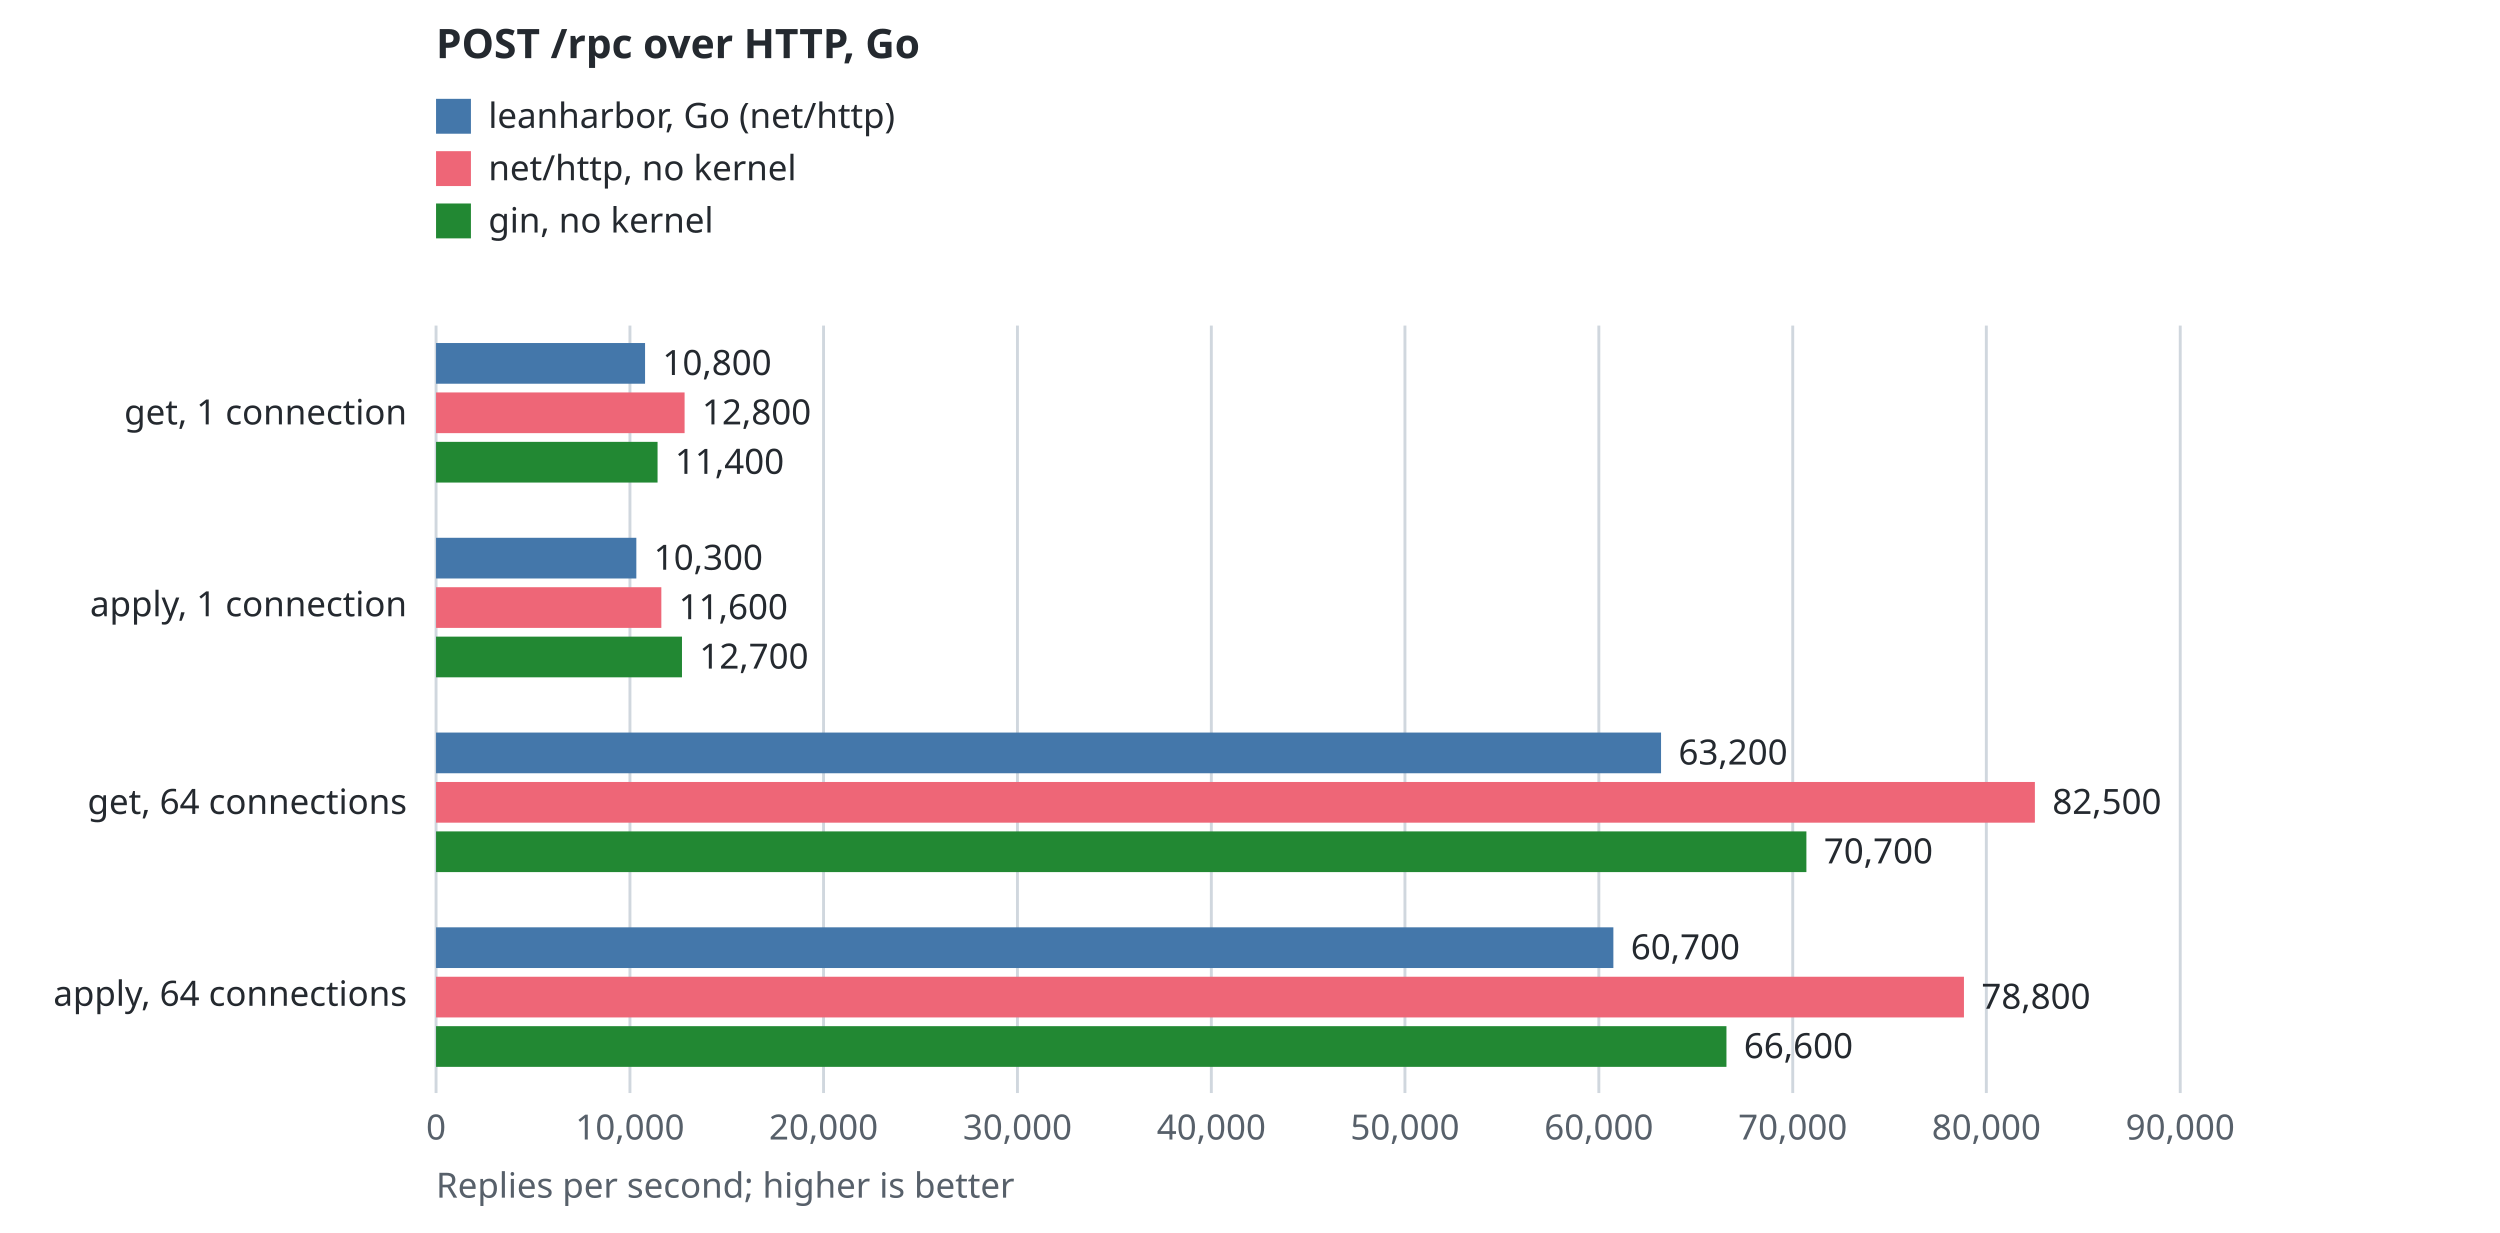
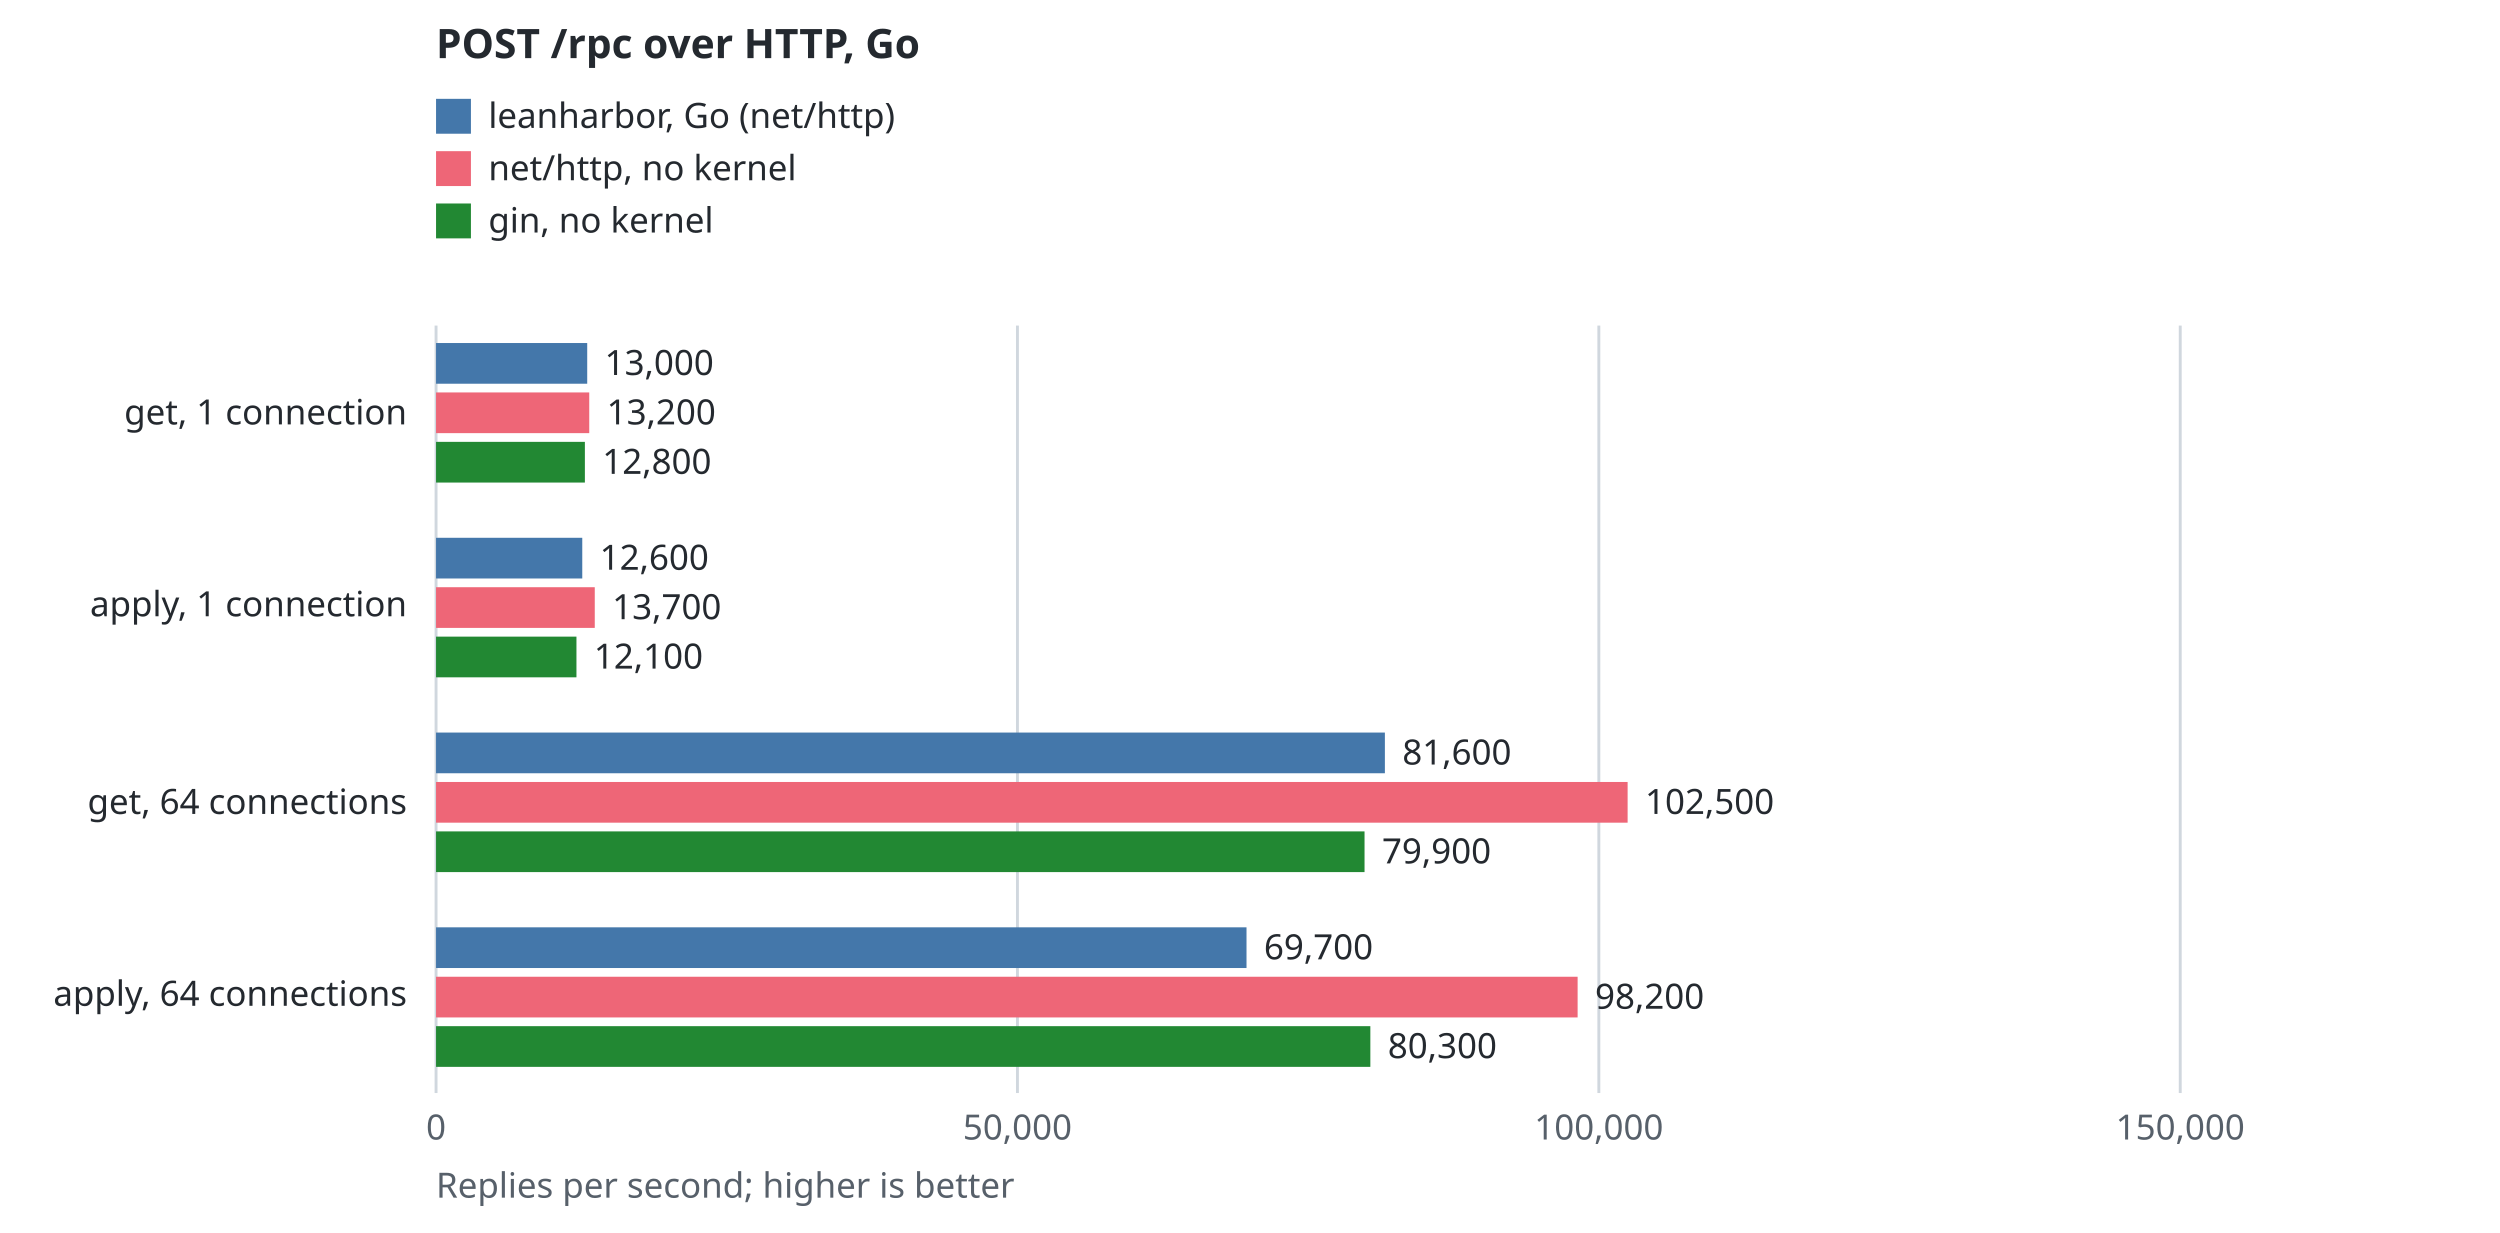
<svg xmlns="http://www.w3.org/2000/svg" viewBox="0 0 860 424" width="860" height="424" role="img">
  <style>text{font-family:system-ui,sans-serif;font-size:12px;fill:#24292f}.title{font-size:14px;font-weight:600}.grid{stroke:#d0d7de}.axis{fill:#57606a}@media(prefers-color-scheme:dark){text{fill:#e6edf3}.grid{stroke:#30363d}.axis{fill:#8b949e}}</style>
  <text class="title" x="150" y="20">POST /rpc over HTTP, Go</text>
  <rect x="150" y="34" width="12" height="12" fill="#4477aa" />
  <text x="168" y="44">leanharbor, Go (net/http)</text>
  <rect x="150" y="52" width="12" height="12" fill="#ee6677" />
  <text x="168" y="62">net/http, no kernel</text>
  <rect x="150" y="70" width="12" height="12" fill="#228833" />
  <text x="168" y="80">gin, no kernel</text>
  <line class="grid" x1="150.0" y1="112" x2="150.0" y2="376" />
  <text class="axis" x="150.0" y="392" text-anchor="middle">0</text>
-   <line class="grid" x1="216.7" y1="112" x2="216.7" y2="376" />
-   <text class="axis" x="216.7" y="392" text-anchor="middle">10,000</text>
-   <line class="grid" x1="283.3" y1="112" x2="283.3" y2="376" />
-   <text class="axis" x="283.3" y="392" text-anchor="middle">20,000</text>
  <line class="grid" x1="350.0" y1="112" x2="350.0" y2="376" />
-   <text class="axis" x="350.0" y="392" text-anchor="middle">30,000</text>
-   <line class="grid" x1="416.7" y1="112" x2="416.7" y2="376" />
-   <text class="axis" x="416.7" y="392" text-anchor="middle">40,000</text>
-   <line class="grid" x1="483.3" y1="112" x2="483.3" y2="376" />
-   <text class="axis" x="483.3" y="392" text-anchor="middle">50,000</text>
+   <text class="axis" x="350.0" y="392" text-anchor="middle">50,000</text>
  <line class="grid" x1="550.0" y1="112" x2="550.0" y2="376" />
-   <text class="axis" x="550.0" y="392" text-anchor="middle">60,000</text>
-   <line class="grid" x1="616.7" y1="112" x2="616.7" y2="376" />
-   <text class="axis" x="616.7" y="392" text-anchor="middle">70,000</text>
-   <line class="grid" x1="683.3" y1="112" x2="683.3" y2="376" />
-   <text class="axis" x="683.3" y="392" text-anchor="middle">80,000</text>
+   <text class="axis" x="550.0" y="392" text-anchor="middle">100,000</text>
  <line class="grid" x1="750.0" y1="112" x2="750.0" y2="376" />
-   <text class="axis" x="750.0" y="392" text-anchor="middle">90,000</text>
+   <text class="axis" x="750.0" y="392" text-anchor="middle">150,000</text>
  <text class="axis" x="150" y="412">Replies per second; higher is better</text>
-   <rect x="150" y="118" width="71.9" height="14" fill="#4477aa" />
-   <text x="227.9" y="129">10,800</text>
-   <rect x="150" y="135" width="85.5" height="14" fill="#ee6677" />
-   <text x="241.5" y="146">12,800</text>
-   <rect x="150" y="152" width="76.2" height="14" fill="#228833" />
-   <text x="232.2" y="163">11,400</text>
+   <rect x="150" y="118" width="52.0" height="14" fill="#4477aa" />
+   <text x="208.0" y="129">13,000</text>
+   <rect x="150" y="135" width="52.7" height="14" fill="#ee6677" />
+   <text x="208.7" y="146">13,200</text>
+   <rect x="150" y="152" width="51.2" height="14" fill="#228833" />
+   <text x="207.2" y="163">12,800</text>
  <text x="140" y="146" text-anchor="end">get, 1 connection</text>
-   <rect x="150" y="185" width="68.9" height="14" fill="#4477aa" />
-   <text x="224.9" y="196">10,300</text>
-   <rect x="150" y="202" width="77.5" height="14" fill="#ee6677" />
-   <text x="233.5" y="213">11,600</text>
-   <rect x="150" y="219" width="84.6" height="14" fill="#228833" />
-   <text x="240.6" y="230">12,700</text>
+   <rect x="150" y="185" width="50.3" height="14" fill="#4477aa" />
+   <text x="206.3" y="196">12,600</text>
+   <rect x="150" y="202" width="54.6" height="14" fill="#ee6677" />
+   <text x="210.6" y="213">13,700</text>
+   <rect x="150" y="219" width="48.3" height="14" fill="#228833" />
+   <text x="204.3" y="230">12,100</text>
  <text x="140" y="212" text-anchor="end">apply, 1 connection</text>
-   <rect x="150" y="252" width="421.4" height="14" fill="#4477aa" />
-   <text x="577.4" y="263">63,200</text>
-   <rect x="150" y="269" width="550.0" height="14" fill="#ee6677" />
-   <text x="706.0" y="280">82,500</text>
-   <rect x="150" y="286" width="471.4" height="14" fill="#228833" />
-   <text x="627.4" y="297">70,700</text>
+   <rect x="150" y="252" width="326.4" height="14" fill="#4477aa" />
+   <text x="482.4" y="263">81,600</text>
+   <rect x="150" y="269" width="409.9" height="14" fill="#ee6677" />
+   <text x="565.9" y="280">102,500</text>
+   <rect x="150" y="286" width="319.4" height="14" fill="#228833" />
+   <text x="475.4" y="297">79,900</text>
  <text x="140" y="280" text-anchor="end">get, 64 connections</text>
-   <rect x="150" y="319" width="405.0" height="14" fill="#4477aa" />
-   <text x="561.0" y="330">60,700</text>
-   <rect x="150" y="336" width="525.6" height="14" fill="#ee6677" />
-   <text x="681.6" y="347">78,800</text>
-   <rect x="150" y="353" width="443.9" height="14" fill="#228833" />
-   <text x="599.9" y="364">66,600</text>
+   <rect x="150" y="319" width="278.8" height="14" fill="#4477aa" />
+   <text x="434.8" y="330">69,700</text>
+   <rect x="150" y="336" width="392.7" height="14" fill="#ee6677" />
+   <text x="548.7" y="347">98,200</text>
+   <rect x="150" y="353" width="321.4" height="14" fill="#228833" />
+   <text x="477.4" y="364">80,300</text>
  <text x="140" y="346" text-anchor="end">apply, 64 connections</text>
</svg>
